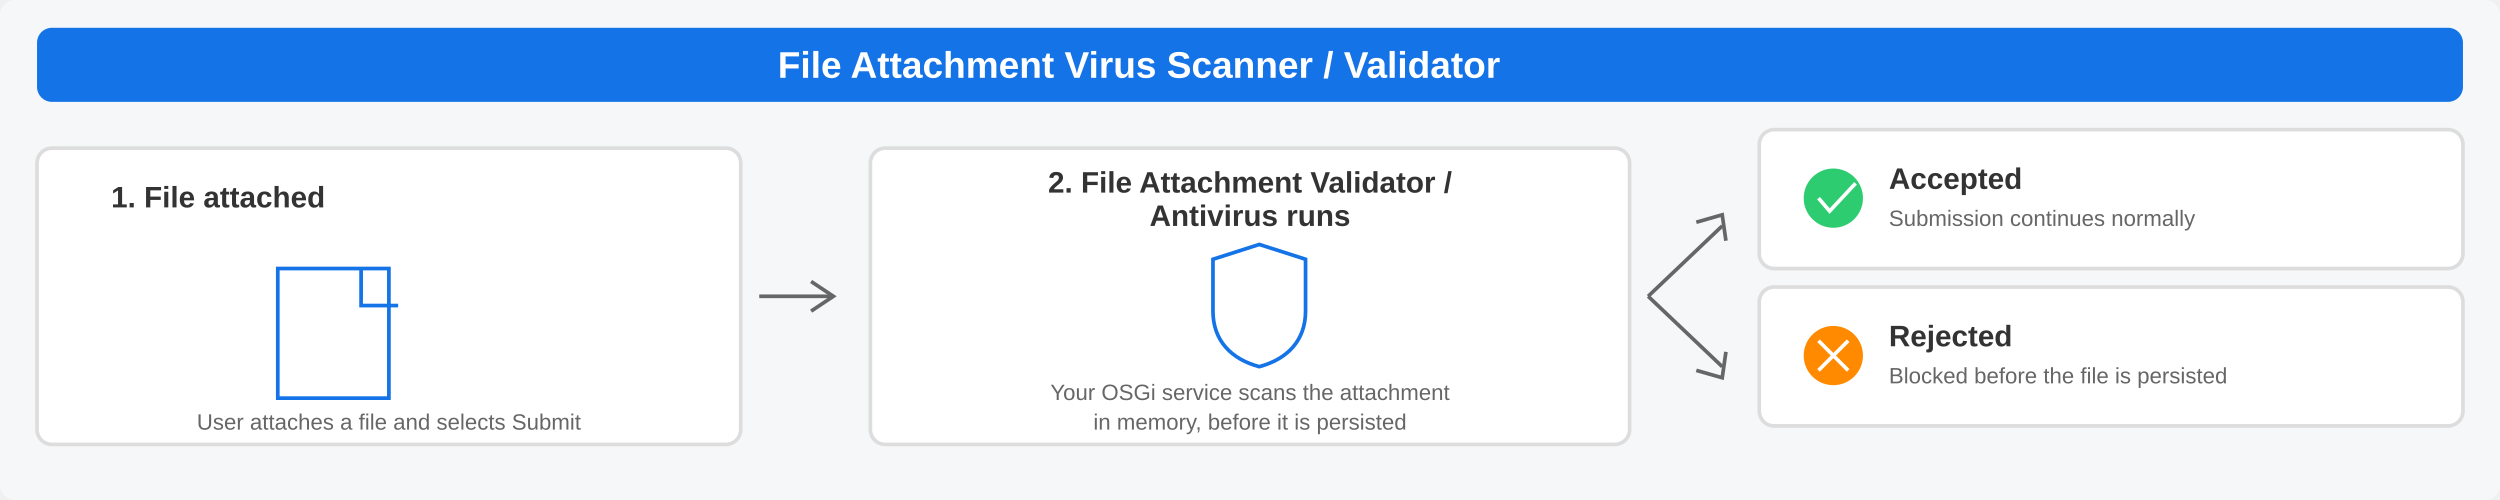
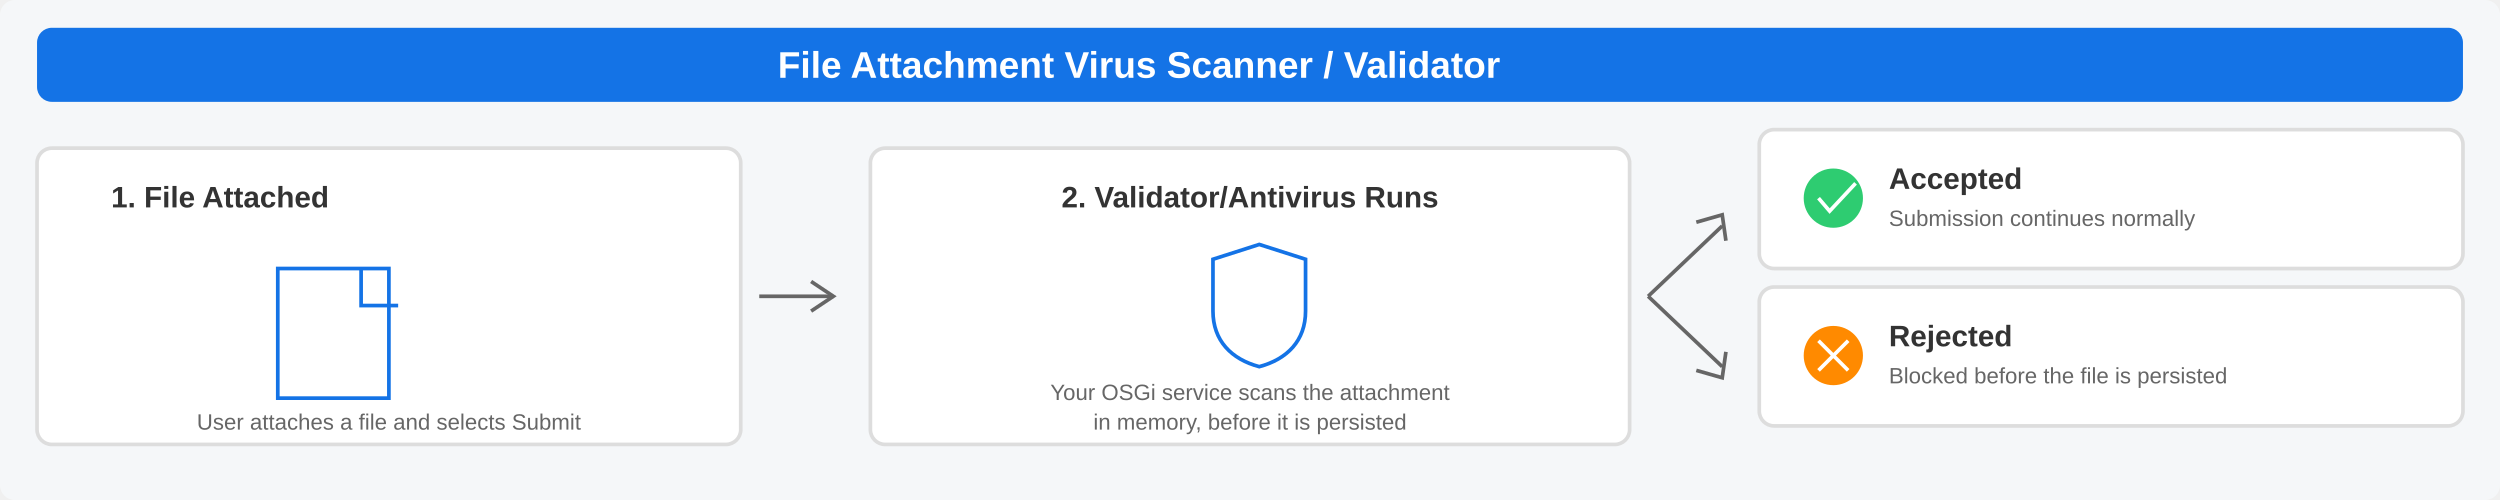
<svg xmlns="http://www.w3.org/2000/svg" viewBox="0 0 1350 270">
  <defs>
    <style>
      .bg { fill: #f5f7f9; }
      .header { fill: #1473e6; }
      .header-text { fill: #fff; font-family: Arial-BoldMT, Arial; font-weight: 700; font-size: 20px; }
      .panel { fill: #fff; stroke: #ddd; stroke-width: 2px; }
      .panel-title { fill: #333; font-family: Arial-BoldMT, Arial; font-weight: 700; font-size: 16px; }
      .panel-sub { fill: #666; font-family: ArialMT, Arial; font-size: 12px; }
      .arrow { stroke: #666; stroke-width: 2px; fill: none; }
      .accept { fill: #2ecc71; }
      .reject { fill: #ff8a00; }
      .icon-stroke { stroke: #1473e6; stroke-width: 2px; fill: none; }
      .outcome-mark { stroke: #fff; stroke-width: 2px; fill: none; }
    </style>
  </defs>
  <rect class="bg" width="1350" height="270" rx="8" ry="8" />
  <rect class="header" x="20" y="15" width="1310" height="40" rx="8" ry="8" />
  <text class="header-text" x="420" y="42">File Attachment Virus Scanner / Validator</text>
  <rect class="panel" x="20" y="80" width="380" height="160" rx="8" ry="8" />
-   <text class="panel-title" x="60" y="112">1. File attached</text>
+   <text class="panel-title" x="60" y="112">1. File Attached</text>
  <path class="icon-stroke" d="M150,145 h60 v70 h-60 z M195,145 v20 h20" />
  <text class="panel-sub" x="210" y="232" text-anchor="middle">User attaches a file and selects Submit</text>
  <line class="arrow" x1="410" y1="160" x2="450" y2="160" />
  <path class="arrow" d="M438,152 l12,8 l-12,8" />
  <rect class="panel" x="470" y="80" width="410" height="160" rx="8" ry="8" />
-   <text class="panel-title" x="675" y="104" text-anchor="middle">2. File Attachment Validator /</text>
-   <text class="panel-title" x="675" y="122" text-anchor="middle">Antivirus runs</text>
+   <text class="panel-title" x="675" y="112" text-anchor="middle">2. Validator/Antivirus Runs</text>
  <path class="icon-stroke" d="M655,140 l25,-8 l25,8 v28 c0,16 -10,26 -25,30 c-15,-4 -25,-14 -25,-30 z" />
  <text class="panel-sub" x="675" y="216" text-anchor="middle">Your OSGi service scans the attachment</text>
  <text class="panel-sub" x="675" y="232" text-anchor="middle">in memory, before it is persisted</text>
  <line class="arrow" x1="890" y1="160" x2="930" y2="122" />
  <path class="arrow" d="M916,120 l14,-4 l2,14" />
  <line class="arrow" x1="890" y1="160" x2="930" y2="198" />
  <path class="arrow" d="M916,200 l14,4 l2,-14" />
  <rect class="panel" x="950" y="70" width="380" height="75" rx="8" ry="8" />
  <circle class="accept" cx="990" cy="107" r="16" />
  <path class="outcome-mark" d="M982,107 l6,7 l14,-15" />
  <text class="panel-title" x="1020" y="102">Accepted</text>
  <text class="panel-sub" x="1020" y="122">Submission continues normally</text>
  <rect class="panel" x="950" y="155" width="380" height="75" rx="8" ry="8" />
  <circle class="reject" cx="990" cy="192" r="16" />
  <path class="outcome-mark" d="M982,184 l16,16 M998,184 l-16,16" />
  <text class="panel-title" x="1020" y="187">Rejected</text>
  <text class="panel-sub" x="1020" y="207">Blocked before the file is persisted</text>
</svg>
